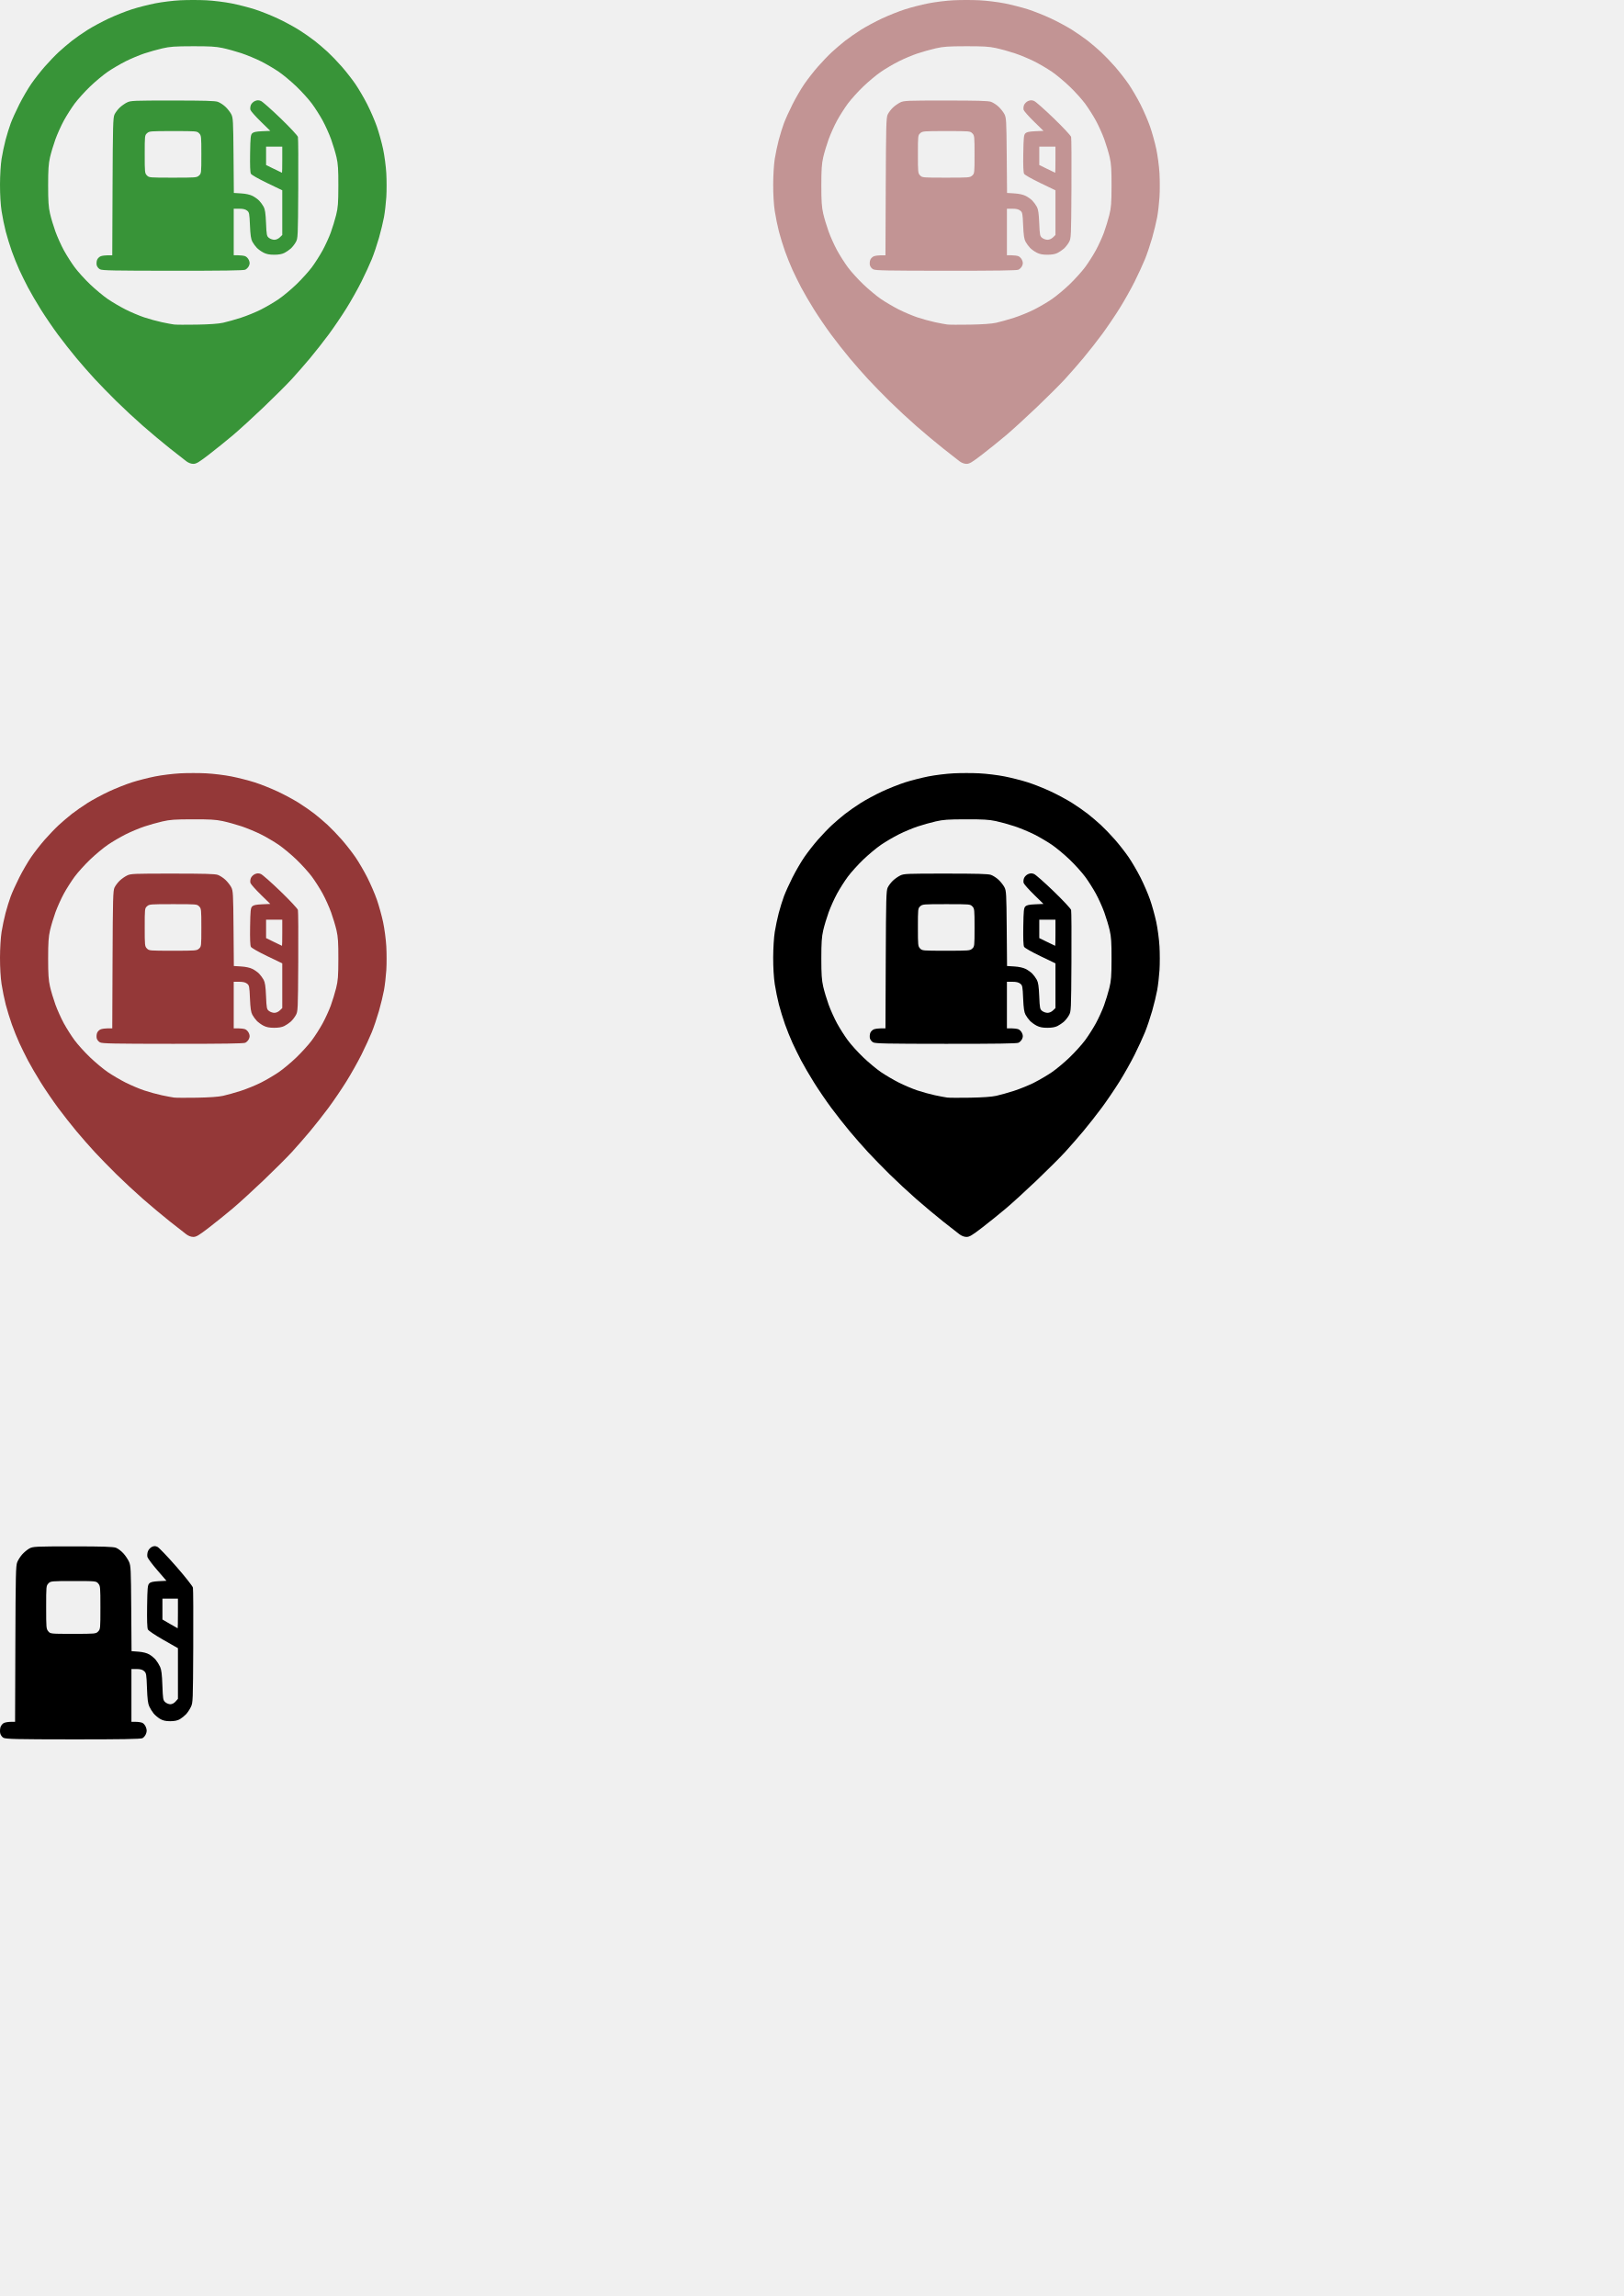
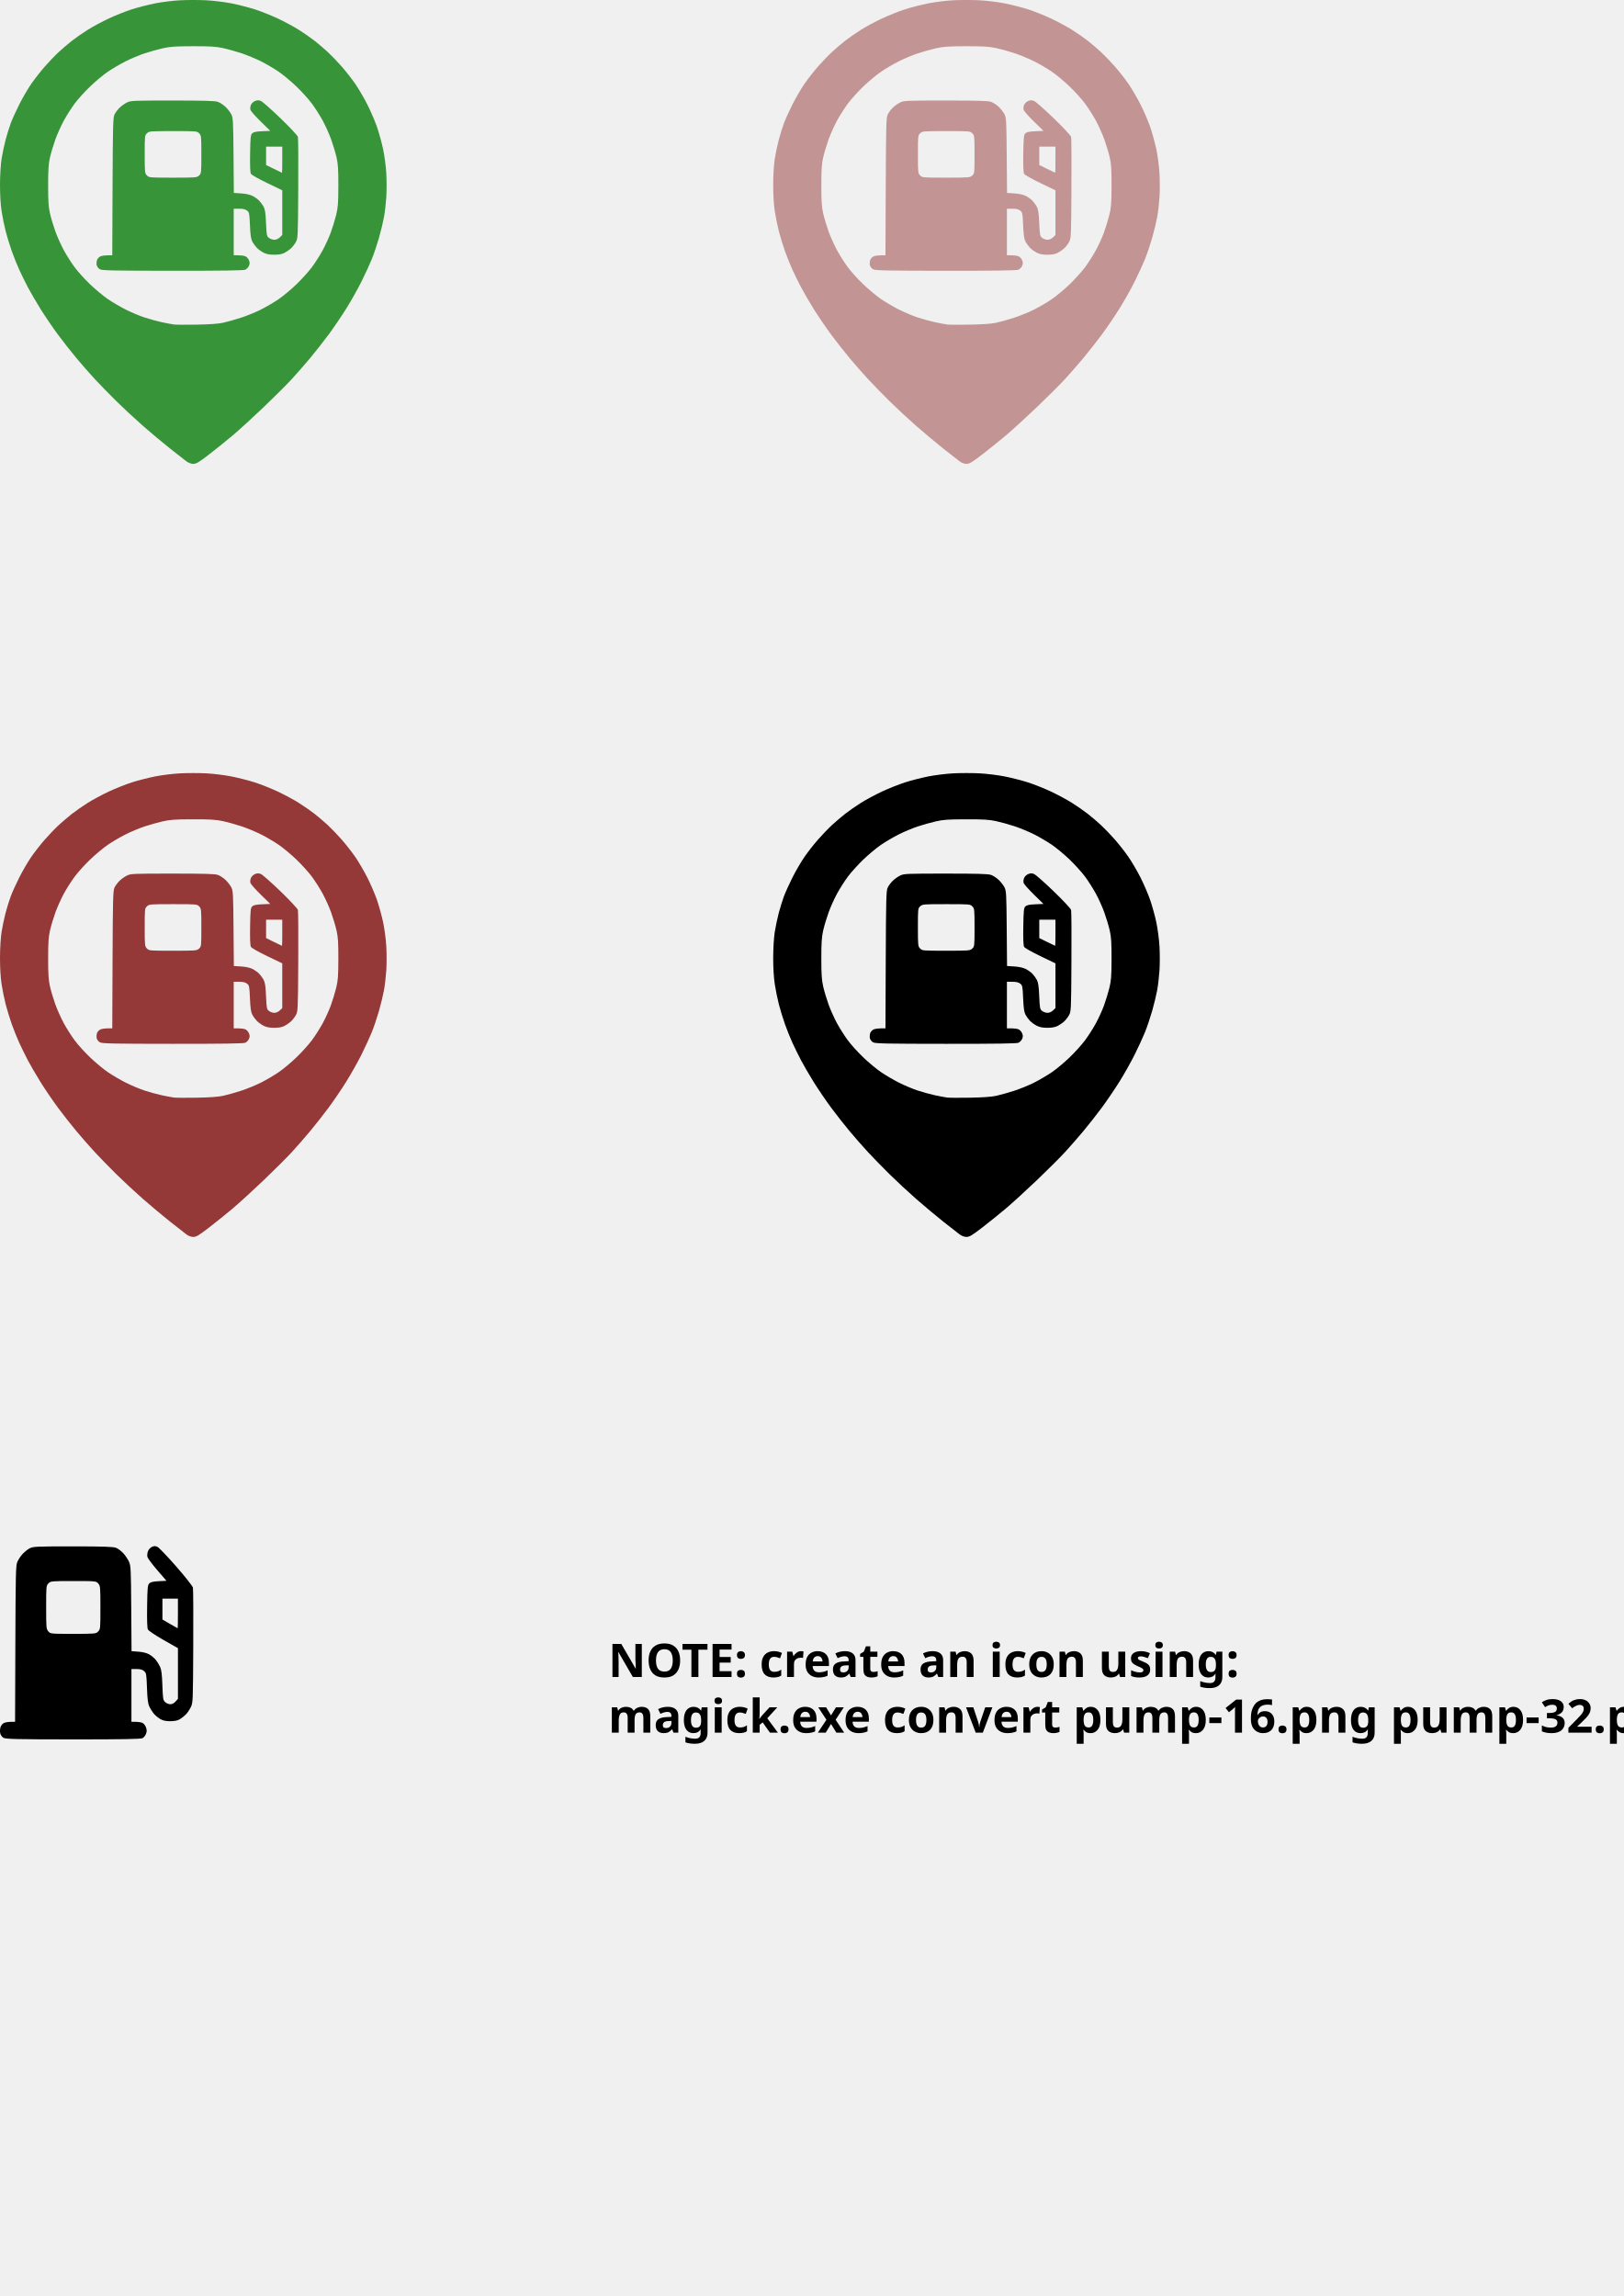
<svg xmlns="http://www.w3.org/2000/svg" xmlns:xlink="http://www.w3.org/1999/xlink" width="210mm" height="297mm" viewBox="0 0 210 297" version="1.1" id="svg1" xml:space="preserve">
  <defs id="defs1">
    <linearGradient id="swatch13">
      <stop style="stop-color:#000000;stop-opacity:1;" offset="0" id="stop13" />
    </linearGradient>
    <linearGradient id="swatch10">
      <stop style="stop-color:#943838;stop-opacity:1;" offset="0" id="stop10" />
    </linearGradient>
    <linearGradient id="swatch9">
      <stop style="stop-color:#943838;stop-opacity:1;" offset="0" id="stop9" />
    </linearGradient>
    <linearGradient id="swatch4">
      <stop style="stop-color:#943838;stop-opacity:0.5;" offset="0" id="stop4" />
    </linearGradient>
    <linearGradient id="swatch2">
      <stop style="stop-color:#389438;stop-opacity:1;" offset="0" id="stop2" />
    </linearGradient>
    <linearGradient xlink:href="#swatch2" id="linearGradient2" x1="26.669" y1="118.98" x2="127.799" y2="118.98" gradientUnits="userSpaceOnUse" gradientTransform="matrix(2.022602,0,0,2.108051,26.66927,55.73876)" />
    <linearGradient xlink:href="#swatch4" id="linearGradient6" gradientUnits="userSpaceOnUse" x1="26.669" y1="118.98" x2="127.799" y2="118.98" gradientTransform="matrix(2.022602,0,0,2.108051,49.17086,55.73876)" />
    <linearGradient xlink:href="#swatch4" id="linearGradient7" gradientUnits="userSpaceOnUse" x1="26.669" y1="118.98" x2="127.799" y2="118.98" gradientTransform="matrix(2.022602,0,0,2.108051,49.17086,55.73876)" />
    <linearGradient xlink:href="#swatch4" id="linearGradient8" gradientUnits="userSpaceOnUse" x1="26.669" y1="118.98" x2="127.799" y2="118.98" gradientTransform="matrix(2.022602,0,0,2.108051,49.17086,55.73876)" />
    <linearGradient xlink:href="#swatch9" id="linearGradient10" x1="26.669" y1="118.98" x2="127.799" y2="118.98" gradientUnits="userSpaceOnUse" gradientTransform="matrix(2.022602,0,0,2.108051,251.4309,-155.0663)" />
    <linearGradient xlink:href="#swatch13" id="linearGradient13" x1="26.669" y1="118.98" x2="127.799" y2="118.98" gradientUnits="userSpaceOnUse" gradientTransform="matrix(2.022602,0,0,2.108051,509.3972,-155.0663)" />
    <linearGradient xlink:href="#swatch9" id="linearGradient14" gradientUnits="userSpaceOnUse" x1="26.669" y1="118.98" x2="127.799" y2="118.98" gradientTransform="matrix(2.022602,0,0,2.108051,251.4309,-155.0663)" />
    <linearGradient xlink:href="#swatch9" id="linearGradient15" gradientUnits="userSpaceOnUse" x1="26.669" y1="118.98" x2="127.799" y2="118.98" gradientTransform="matrix(2.022602,0,0,2.108051,251.4309,-155.0663)" />
    <linearGradient xlink:href="#swatch13" id="linearGradient16" gradientUnits="userSpaceOnUse" x1="26.669" y1="118.98" x2="127.799" y2="118.98" gradientTransform="matrix(2.022602,0,0,2.108051,509.3972,-155.0663)" />
    <linearGradient xlink:href="#swatch13" id="linearGradient17" gradientUnits="userSpaceOnUse" x1="26.669" y1="118.98" x2="127.799" y2="118.98" gradientTransform="matrix(2.022602,0,0,2.108051,509.3972,-155.0663)" />
    <linearGradient xlink:href="#swatch13" id="linearGradient18" gradientUnits="userSpaceOnUse" gradientTransform="translate(338.6668)" x1="26.669" y1="118.98" x2="127.799" y2="118.98" />
  </defs>
  <g id="layer1">
    <g id="g2" transform="matrix(0.4944127,0,0,0.4743718,-13.18563,-26.4409)" style="stroke-width:2.065">
      <path style="display:inline;fill:#389438;fill-opacity:1;stroke-width:2.065" d="m 52.839,129.181 c -0.406,-0.221 -0.776,-0.702 -0.871,-1.134 -0.091,-0.413 -0.043,-1.071 0.106,-1.463 0.149,-0.392 0.578,-0.829 0.954,-0.972 0.376,-0.143 1.207,-0.26 1.847,-0.26 h 1.163 l 0.076,-18.719 c 0.068,-16.673 0.124,-18.824 0.51,-19.673 0.238,-0.525 0.845,-1.366 1.348,-1.869 0.503,-0.503 1.38,-1.146 1.948,-1.427 0.971,-0.482 1.683,-0.512 11.881,-0.512 8.257,0 11.081,0.083 11.824,0.346 0.537,0.19 1.434,0.791 1.994,1.334 0.56,0.544 1.252,1.46 1.538,2.035 0.484,0.976 0.525,1.74 0.602,11.266 l 0.083,10.219 1.902,0.124 c 1.195,0.078 2.295,0.327 2.96,0.671 0.582,0.301 1.372,0.885 1.756,1.299 0.384,0.414 0.913,1.169 1.177,1.678 0.364,0.702 0.515,1.779 0.626,4.456 0.136,3.303 0.186,3.562 0.77,4.035 0.344,0.278 0.974,0.505 1.401,0.505 0.472,0 1.031,-0.255 1.426,-0.649 l 0.649,-0.649 v -6.096 -6.096 l -3.957,-1.982 c -2.283,-1.144 -4.081,-2.213 -4.249,-2.528 -0.192,-0.359 -0.264,-2.254 -0.21,-5.552 0.072,-4.378 0.141,-5.065 0.553,-5.476 0.353,-0.352 1.006,-0.495 2.601,-0.567 l 2.13,-0.097 -2.499,-2.551 c -1.375,-1.403 -2.586,-2.827 -2.691,-3.166 -0.106,-0.339 -0.052,-0.952 0.12,-1.366 0.171,-0.413 0.658,-0.895 1.082,-1.071 0.595,-0.246 0.943,-0.248 1.524,-0.008 0.414,0.172 2.727,2.299 5.139,4.728 2.433,2.449 4.459,4.711 4.55,5.078 0.09,0.364 0.129,6.734 0.086,14.155 -0.075,13.247 -0.087,13.513 -0.648,14.552 -0.314,0.582 -0.909,1.372 -1.323,1.756 -0.414,0.384 -1.169,0.915 -1.678,1.182 -0.622,0.325 -1.491,0.484 -2.646,0.483 -1.242,-6.3e-4 -2.014,-0.157 -2.778,-0.562 -0.582,-0.309 -1.372,-0.9 -1.756,-1.313 -0.384,-0.414 -0.913,-1.169 -1.177,-1.678 -0.364,-0.702 -0.515,-1.779 -0.626,-4.456 -0.136,-3.303 -0.186,-3.562 -0.77,-4.035 -0.442,-0.357 -1.042,-0.505 -2.051,-0.505 h -1.426 v 6.35 6.35 h 1.173 c 0.645,0 1.46,0.109 1.811,0.242 0.351,0.133 0.789,0.61 0.975,1.058 0.265,0.64 0.27,0.98 0.023,1.575 -0.173,0.418 -0.61,0.894 -0.971,1.058 -0.468,0.213 -5.901,0.296 -18.966,0.288 -15.474,-0.009 -18.419,-0.07 -19.016,-0.394 z M 78.729,103.611 c 0.6,-0.563 0.612,-0.684 0.612,-5.738 0,-4.936 -0.025,-5.189 -0.575,-5.775 -0.57,-0.606 -0.636,-0.612 -6.796,-0.612 -6.023,0 -6.24,0.018 -6.833,0.575 -0.6,0.563 -0.612,0.684 -0.612,5.738 0,4.936 0.025,5.189 0.575,5.775 0.57,0.606 0.636,0.612 6.796,0.612 6.023,0 6.24,-0.018 6.833,-0.575 z m 21.779,-4.32 v -3.572 h -2.117 -2.117 v 2.51 2.51 l 2.051,1.048 c 1.128,0.577 2.08,1.054 2.117,1.062 0.036,0.007 0.066,-1.594 0.066,-3.559 z" id="path1" />
      <path style="display:inline;fill:url(#linearGradient2);fill-opacity:1;stroke-width:2.065" d="m 75.384,181.498 c -0.503,-0.393 -2.408,-1.948 -4.233,-3.454 -1.825,-1.506 -4.985,-4.261 -7.022,-6.12 -2.037,-1.86 -5.194,-4.914 -7.014,-6.786 -1.82,-1.873 -4.363,-4.591 -5.65,-6.041 -1.287,-1.45 -3.443,-4.01 -4.79,-5.689 -1.347,-1.679 -3.519,-4.558 -4.826,-6.397 -1.307,-1.839 -3.331,-4.935 -4.499,-6.879 -1.167,-1.944 -2.685,-4.655 -3.372,-6.024 -0.687,-1.369 -1.706,-3.526 -2.264,-4.795 -0.558,-1.268 -1.436,-3.542 -1.95,-5.052 -0.514,-1.51 -1.231,-3.936 -1.594,-5.392 -0.362,-1.455 -0.851,-3.956 -1.086,-5.556 -0.264,-1.802 -0.422,-4.573 -0.415,-7.276 0.007,-2.496 0.183,-5.485 0.412,-6.98 0.22,-1.438 0.689,-3.76 1.043,-5.159 0.354,-1.4 0.961,-3.438 1.349,-4.529 0.388,-1.091 1.395,-3.413 2.239,-5.159 0.844,-1.746 2.24,-4.247 3.103,-5.556 0.863,-1.31 2.469,-3.453 3.57,-4.763 1.101,-1.31 2.759,-3.108 3.686,-3.997 0.926,-0.889 2.458,-2.249 3.404,-3.023 0.946,-0.774 2.791,-2.114 4.101,-2.977 1.31,-0.863 3.81,-2.265 5.556,-3.116 1.746,-0.85 4.462,-1.976 6.036,-2.501 1.574,-0.526 4.311,-1.256 6.083,-1.622 1.777,-0.367 4.736,-0.746 6.598,-0.843 1.857,-0.097 4.895,-0.097 6.752,0 1.862,0.098 4.821,0.476 6.598,0.843 1.772,0.366 4.509,1.094 6.083,1.616 1.574,0.522 4.29,1.649 6.036,2.503 1.746,0.854 4.247,2.259 5.556,3.122 1.31,0.863 3.155,2.202 4.101,2.976 0.946,0.774 2.478,2.134 3.404,3.023 0.926,0.889 2.585,2.687 3.686,3.997 1.101,1.31 2.708,3.453 3.57,4.763 0.863,1.31 2.264,3.81 3.114,5.556 0.85,1.746 1.976,4.462 2.501,6.036 0.526,1.574 1.254,4.301 1.618,6.062 0.364,1.76 0.747,4.759 0.852,6.664 0.104,1.905 0.107,4.832 0.005,6.506 -0.101,1.673 -0.373,4.125 -0.604,5.448 -0.231,1.323 -0.826,3.888 -1.323,5.701 -0.497,1.812 -1.343,4.421 -1.88,5.797 -0.537,1.376 -1.744,4.109 -2.682,6.073 -0.938,1.965 -2.722,5.272 -3.965,7.349 -1.243,2.077 -3.337,5.292 -4.652,7.144 -1.316,1.852 -3.494,4.74 -4.842,6.419 -1.347,1.679 -3.494,4.239 -4.769,5.689 -1.276,1.45 -4.592,4.898 -7.37,7.664 -2.778,2.765 -6.42,6.232 -8.093,7.703 -1.673,1.471 -4.471,3.821 -6.218,5.221 -2.674,2.144 -3.321,2.544 -4.101,2.537 -0.595,-0.006 -1.254,-0.265 -1.841,-0.724 z m 9.635,-37.748 c 1.012,-0.231 3.096,-0.841 4.63,-1.354 1.534,-0.513 3.905,-1.521 5.269,-2.239 1.364,-0.718 3.446,-1.991 4.626,-2.83 1.181,-0.838 3.279,-2.662 4.664,-4.053 1.385,-1.391 3.203,-3.49 4.042,-4.664 0.838,-1.174 2.108,-3.251 2.821,-4.615 0.713,-1.364 1.669,-3.545 2.125,-4.847 0.455,-1.302 1.085,-3.445 1.399,-4.763 0.488,-2.046 0.573,-3.205 0.584,-7.951 0.011,-4.475 -0.083,-5.993 -0.479,-7.798 -0.271,-1.233 -0.905,-3.436 -1.41,-4.895 -0.505,-1.459 -1.502,-3.769 -2.216,-5.133 -0.714,-1.364 -1.985,-3.445 -2.823,-4.624 -0.838,-1.18 -2.658,-3.278 -4.044,-4.664 -1.386,-1.386 -3.485,-3.205 -4.664,-4.044 -1.18,-0.838 -3.261,-2.109 -4.624,-2.823 -1.364,-0.714 -3.673,-1.712 -5.133,-2.216 -1.459,-0.505 -3.662,-1.139 -4.895,-1.41 -1.806,-0.397 -3.323,-0.49 -7.798,-0.479 -4.747,0.011 -5.905,0.096 -7.951,0.584 -1.317,0.314 -3.46,0.944 -4.763,1.399 -1.302,0.455 -3.483,1.411 -4.847,2.125 -1.364,0.713 -3.445,1.983 -4.624,2.821 -1.18,0.838 -3.278,2.658 -4.664,4.044 -1.386,1.386 -3.205,3.485 -4.044,4.664 -0.838,1.18 -2.109,3.261 -2.823,4.624 -0.714,1.364 -1.712,3.674 -2.216,5.133 -0.505,1.459 -1.139,3.662 -1.409,4.895 -0.389,1.778 -0.491,3.364 -0.491,7.666 0,4.302 0.102,5.888 0.491,7.666 0.27,1.233 0.904,3.436 1.409,4.895 0.505,1.459 1.502,3.769 2.216,5.133 0.714,1.364 1.985,3.446 2.823,4.626 0.838,1.181 2.662,3.279 4.053,4.664 1.391,1.385 3.475,3.19 4.63,4.012 1.156,0.822 3.232,2.092 4.615,2.822 1.382,0.73 3.579,1.7 4.881,2.155 1.302,0.455 3.386,1.052 4.63,1.327 1.245,0.275 2.679,0.556 3.189,0.624 0.509,0.068 3.188,0.084 5.953,0.034 3.346,-0.06 5.642,-0.231 6.868,-0.511 z" id="path2" />
    </g>
    <g id="g4" transform="matrix(0.4944127,0,0,0.4743718,-13.18563,73.55911)" style="fill:url(#linearGradient10);stroke-width:2.065">
      <path style="display:inline;fill:url(#linearGradient14);fill-opacity:1;stroke-width:2.065" d="m 52.839,129.181 c -0.406,-0.221 -0.776,-0.702 -0.871,-1.134 -0.091,-0.413 -0.043,-1.071 0.106,-1.463 0.149,-0.392 0.578,-0.829 0.954,-0.972 0.376,-0.143 1.207,-0.26 1.847,-0.26 h 1.163 l 0.076,-18.719 c 0.068,-16.673 0.124,-18.824 0.51,-19.673 0.238,-0.525 0.845,-1.366 1.348,-1.869 0.503,-0.503 1.38,-1.146 1.948,-1.427 0.971,-0.482 1.683,-0.512 11.881,-0.512 8.257,0 11.081,0.083 11.824,0.346 0.537,0.19 1.434,0.791 1.994,1.334 0.56,0.544 1.252,1.46 1.538,2.035 0.484,0.976 0.525,1.74 0.602,11.266 l 0.083,10.219 1.902,0.124 c 1.195,0.078 2.295,0.327 2.96,0.671 0.582,0.301 1.372,0.885 1.756,1.299 0.384,0.414 0.913,1.169 1.177,1.678 0.364,0.702 0.515,1.779 0.626,4.456 0.136,3.303 0.186,3.562 0.77,4.035 0.344,0.278 0.974,0.505 1.401,0.505 0.472,0 1.031,-0.255 1.426,-0.649 l 0.649,-0.649 v -6.096 -6.096 l -3.957,-1.982 c -2.283,-1.144 -4.081,-2.213 -4.249,-2.528 -0.192,-0.359 -0.264,-2.254 -0.21,-5.552 0.072,-4.378 0.141,-5.065 0.553,-5.476 0.353,-0.352 1.006,-0.495 2.601,-0.567 l 2.13,-0.097 -2.499,-2.551 c -1.375,-1.403 -2.586,-2.827 -2.691,-3.166 -0.106,-0.339 -0.052,-0.952 0.12,-1.366 0.171,-0.413 0.658,-0.895 1.082,-1.071 0.595,-0.246 0.943,-0.248 1.524,-0.008 0.414,0.172 2.727,2.299 5.139,4.728 2.433,2.449 4.459,4.711 4.55,5.078 0.09,0.364 0.129,6.734 0.086,14.155 -0.075,13.247 -0.087,13.513 -0.648,14.552 -0.314,0.582 -0.909,1.372 -1.323,1.756 -0.414,0.384 -1.169,0.915 -1.678,1.182 -0.622,0.325 -1.491,0.484 -2.646,0.483 -1.242,-6.3e-4 -2.014,-0.157 -2.778,-0.562 -0.582,-0.309 -1.372,-0.9 -1.756,-1.313 -0.384,-0.414 -0.913,-1.169 -1.177,-1.678 -0.364,-0.702 -0.515,-1.779 -0.626,-4.456 -0.136,-3.303 -0.186,-3.562 -0.77,-4.035 -0.442,-0.357 -1.042,-0.505 -2.051,-0.505 h -1.426 v 6.35 6.35 h 1.173 c 0.645,0 1.46,0.109 1.811,0.242 0.351,0.133 0.789,0.61 0.975,1.058 0.265,0.64 0.27,0.98 0.023,1.575 -0.173,0.418 -0.61,0.894 -0.971,1.058 -0.468,0.213 -5.901,0.296 -18.966,0.288 -15.474,-0.009 -18.419,-0.07 -19.016,-0.394 z M 78.729,103.611 c 0.6,-0.563 0.612,-0.684 0.612,-5.738 0,-4.936 -0.025,-5.189 -0.575,-5.775 -0.57,-0.606 -0.636,-0.612 -6.796,-0.612 -6.023,0 -6.24,0.018 -6.833,0.575 -0.6,0.563 -0.612,0.684 -0.612,5.738 0,4.936 0.025,5.189 0.575,5.775 0.57,0.606 0.636,0.612 6.796,0.612 6.023,0 6.24,-0.018 6.833,-0.575 z m 21.779,-4.32 v -3.572 h -2.117 -2.117 v 2.51 2.51 l 2.051,1.048 c 1.128,0.577 2.08,1.054 2.117,1.062 0.036,0.007 0.066,-1.594 0.066,-3.559 z" id="path3" />
      <path style="display:inline;fill:url(#linearGradient15);fill-opacity:1;stroke-width:2.065" d="m 75.384,181.498 c -0.503,-0.393 -2.408,-1.948 -4.233,-3.454 -1.825,-1.506 -4.985,-4.261 -7.022,-6.12 -2.037,-1.86 -5.194,-4.914 -7.014,-6.786 -1.82,-1.873 -4.363,-4.591 -5.65,-6.041 -1.287,-1.45 -3.443,-4.01 -4.79,-5.689 -1.347,-1.679 -3.519,-4.558 -4.826,-6.397 -1.307,-1.839 -3.331,-4.935 -4.499,-6.879 -1.167,-1.944 -2.685,-4.655 -3.372,-6.024 -0.687,-1.369 -1.706,-3.526 -2.264,-4.795 -0.558,-1.268 -1.436,-3.542 -1.95,-5.052 -0.514,-1.51 -1.231,-3.936 -1.594,-5.392 -0.362,-1.455 -0.851,-3.956 -1.086,-5.556 -0.264,-1.802 -0.422,-4.573 -0.415,-7.276 0.007,-2.496 0.183,-5.485 0.412,-6.98 0.22,-1.438 0.689,-3.76 1.043,-5.159 0.354,-1.4 0.961,-3.438 1.349,-4.529 0.388,-1.091 1.395,-3.413 2.239,-5.159 0.844,-1.746 2.24,-4.247 3.103,-5.556 0.863,-1.31 2.469,-3.453 3.57,-4.763 1.101,-1.31 2.759,-3.108 3.686,-3.997 0.926,-0.889 2.458,-2.249 3.404,-3.023 0.946,-0.774 2.791,-2.114 4.101,-2.977 1.31,-0.863 3.81,-2.265 5.556,-3.116 1.746,-0.85 4.462,-1.976 6.036,-2.501 1.574,-0.526 4.311,-1.256 6.083,-1.622 1.777,-0.367 4.736,-0.746 6.598,-0.843 1.857,-0.097 4.895,-0.097 6.752,0 1.862,0.098 4.821,0.476 6.598,0.843 1.772,0.366 4.509,1.094 6.083,1.616 1.574,0.522 4.29,1.649 6.036,2.503 1.746,0.854 4.247,2.259 5.556,3.122 1.31,0.863 3.155,2.202 4.101,2.976 0.946,0.774 2.478,2.134 3.404,3.023 0.926,0.889 2.585,2.687 3.686,3.997 1.101,1.31 2.708,3.453 3.57,4.763 0.863,1.31 2.264,3.81 3.114,5.556 0.85,1.746 1.976,4.462 2.501,6.036 0.526,1.574 1.254,4.301 1.618,6.062 0.364,1.76 0.747,4.759 0.852,6.664 0.104,1.905 0.107,4.832 0.005,6.506 -0.101,1.673 -0.373,4.125 -0.604,5.448 -0.231,1.323 -0.826,3.888 -1.323,5.701 -0.497,1.812 -1.343,4.421 -1.88,5.797 -0.537,1.376 -1.744,4.109 -2.682,6.073 -0.938,1.965 -2.722,5.272 -3.965,7.349 -1.243,2.077 -3.337,5.292 -4.652,7.144 -1.316,1.852 -3.494,4.74 -4.842,6.419 -1.347,1.679 -3.494,4.239 -4.769,5.689 -1.276,1.45 -4.592,4.898 -7.37,7.664 -2.778,2.765 -6.42,6.232 -8.093,7.703 -1.673,1.471 -4.471,3.821 -6.218,5.221 -2.674,2.144 -3.321,2.544 -4.101,2.537 -0.595,-0.006 -1.254,-0.265 -1.841,-0.724 z m 9.635,-37.748 c 1.012,-0.231 3.096,-0.841 4.63,-1.354 1.534,-0.513 3.905,-1.521 5.269,-2.239 1.364,-0.718 3.446,-1.991 4.626,-2.83 1.181,-0.838 3.279,-2.662 4.664,-4.053 1.385,-1.391 3.203,-3.49 4.042,-4.664 0.838,-1.174 2.108,-3.251 2.821,-4.615 0.713,-1.364 1.669,-3.545 2.125,-4.847 0.455,-1.302 1.085,-3.445 1.399,-4.763 0.488,-2.046 0.573,-3.205 0.584,-7.951 0.011,-4.475 -0.083,-5.993 -0.479,-7.798 -0.271,-1.233 -0.905,-3.436 -1.41,-4.895 -0.505,-1.459 -1.502,-3.769 -2.216,-5.133 -0.714,-1.364 -1.985,-3.445 -2.823,-4.624 -0.838,-1.18 -2.658,-3.278 -4.044,-4.664 -1.386,-1.386 -3.485,-3.205 -4.664,-4.044 -1.18,-0.838 -3.261,-2.109 -4.624,-2.823 -1.364,-0.714 -3.673,-1.712 -5.133,-2.216 -1.459,-0.505 -3.662,-1.139 -4.895,-1.41 -1.806,-0.397 -3.323,-0.49 -7.798,-0.479 -4.747,0.011 -5.905,0.096 -7.951,0.584 -1.317,0.314 -3.46,0.944 -4.763,1.399 -1.302,0.455 -3.483,1.411 -4.847,2.125 -1.364,0.713 -3.445,1.983 -4.624,2.821 -1.18,0.838 -3.278,2.658 -4.664,4.044 -1.386,1.386 -3.205,3.485 -4.044,4.664 -0.838,1.18 -2.109,3.261 -2.823,4.624 -0.714,1.364 -1.712,3.674 -2.216,5.133 -0.505,1.459 -1.139,3.662 -1.409,4.895 -0.389,1.778 -0.491,3.364 -0.491,7.666 0,4.302 0.102,5.888 0.491,7.666 0.27,1.233 0.904,3.436 1.409,4.895 0.505,1.459 1.502,3.769 2.216,5.133 0.714,1.364 1.985,3.446 2.823,4.626 0.838,1.181 2.662,3.279 4.053,4.664 1.391,1.385 3.475,3.19 4.63,4.012 1.156,0.822 3.232,2.092 4.615,2.822 1.382,0.73 3.579,1.7 4.881,2.155 1.302,0.455 3.386,1.052 4.63,1.327 1.245,0.275 2.679,0.556 3.189,0.624 0.509,0.068 3.188,0.084 5.953,0.034 3.346,-0.06 5.642,-0.231 6.868,-0.511 z" id="path4" />
    </g>
    <g id="g6" transform="matrix(0.4944127,0,0,0.4743718,86.81437,-26.4409)" style="fill:url(#linearGradient8);stroke-width:2.065">
      <path style="display:inline;fill:url(#linearGradient6);fill-opacity:1;stroke-width:2.065" d="m 52.839,129.181 c -0.406,-0.221 -0.776,-0.702 -0.871,-1.134 -0.091,-0.413 -0.043,-1.071 0.106,-1.463 0.149,-0.392 0.578,-0.829 0.954,-0.972 0.376,-0.143 1.207,-0.26 1.847,-0.26 h 1.163 l 0.076,-18.719 c 0.068,-16.673 0.124,-18.824 0.51,-19.673 0.238,-0.525 0.845,-1.366 1.348,-1.869 0.503,-0.503 1.38,-1.146 1.948,-1.427 0.971,-0.482 1.683,-0.512 11.881,-0.512 8.257,0 11.081,0.083 11.824,0.346 0.537,0.19 1.434,0.791 1.994,1.334 0.56,0.544 1.252,1.46 1.538,2.035 0.484,0.976 0.525,1.74 0.602,11.266 l 0.083,10.219 1.902,0.124 c 1.195,0.078 2.295,0.327 2.96,0.671 0.582,0.301 1.372,0.885 1.756,1.299 0.384,0.414 0.913,1.169 1.177,1.678 0.364,0.702 0.515,1.779 0.626,4.456 0.136,3.303 0.186,3.562 0.77,4.035 0.344,0.278 0.974,0.505 1.401,0.505 0.472,0 1.031,-0.255 1.426,-0.649 l 0.649,-0.649 v -6.096 -6.096 l -3.957,-1.982 c -2.283,-1.144 -4.081,-2.213 -4.249,-2.528 -0.192,-0.359 -0.264,-2.254 -0.21,-5.552 0.072,-4.378 0.141,-5.065 0.553,-5.476 0.353,-0.352 1.006,-0.495 2.601,-0.567 l 2.13,-0.097 -2.499,-2.551 c -1.375,-1.403 -2.586,-2.827 -2.691,-3.166 -0.106,-0.339 -0.052,-0.952 0.12,-1.366 0.171,-0.413 0.658,-0.895 1.082,-1.071 0.595,-0.246 0.943,-0.248 1.524,-0.008 0.414,0.172 2.727,2.299 5.139,4.728 2.433,2.449 4.459,4.711 4.55,5.078 0.09,0.364 0.129,6.734 0.086,14.155 -0.075,13.247 -0.087,13.513 -0.648,14.552 -0.314,0.582 -0.909,1.372 -1.323,1.756 -0.414,0.384 -1.169,0.915 -1.678,1.182 -0.622,0.325 -1.491,0.484 -2.646,0.483 -1.242,-6.3e-4 -2.014,-0.157 -2.778,-0.562 -0.582,-0.309 -1.372,-0.9 -1.756,-1.313 -0.384,-0.414 -0.913,-1.169 -1.177,-1.678 -0.364,-0.702 -0.515,-1.779 -0.626,-4.456 -0.136,-3.303 -0.186,-3.562 -0.77,-4.035 -0.442,-0.357 -1.042,-0.505 -2.051,-0.505 h -1.426 v 6.35 6.35 h 1.173 c 0.645,0 1.46,0.109 1.811,0.242 0.351,0.133 0.789,0.61 0.975,1.058 0.265,0.64 0.27,0.98 0.023,1.575 -0.173,0.418 -0.61,0.894 -0.971,1.058 -0.468,0.213 -5.901,0.296 -18.966,0.288 -15.474,-0.009 -18.419,-0.07 -19.016,-0.394 z M 78.729,103.611 c 0.6,-0.563 0.612,-0.684 0.612,-5.738 0,-4.936 -0.025,-5.189 -0.575,-5.775 -0.57,-0.606 -0.636,-0.612 -6.796,-0.612 -6.023,0 -6.24,0.018 -6.833,0.575 -0.6,0.563 -0.612,0.684 -0.612,5.738 0,4.936 0.025,5.189 0.575,5.775 0.57,0.606 0.636,0.612 6.796,0.612 6.023,0 6.24,-0.018 6.833,-0.575 z m 21.779,-4.32 v -3.572 h -2.117 -2.117 v 2.51 2.51 l 2.051,1.048 c 1.128,0.577 2.08,1.054 2.117,1.062 0.036,0.007 0.066,-1.594 0.066,-3.559 z" id="path5" />
      <path style="display:inline;fill:url(#linearGradient7);fill-opacity:1;stroke-width:2.065" d="m 75.384,181.498 c -0.503,-0.393 -2.408,-1.948 -4.233,-3.454 -1.825,-1.506 -4.985,-4.261 -7.022,-6.12 -2.037,-1.86 -5.194,-4.914 -7.014,-6.786 -1.82,-1.873 -4.363,-4.591 -5.65,-6.041 -1.287,-1.45 -3.443,-4.01 -4.79,-5.689 -1.347,-1.679 -3.519,-4.558 -4.826,-6.397 -1.307,-1.839 -3.331,-4.935 -4.499,-6.879 -1.167,-1.944 -2.685,-4.655 -3.372,-6.024 -0.687,-1.369 -1.706,-3.526 -2.264,-4.795 -0.558,-1.268 -1.436,-3.542 -1.95,-5.052 -0.514,-1.51 -1.231,-3.936 -1.594,-5.392 -0.362,-1.455 -0.851,-3.956 -1.086,-5.556 -0.264,-1.802 -0.422,-4.573 -0.415,-7.276 0.007,-2.496 0.183,-5.485 0.412,-6.98 0.22,-1.438 0.689,-3.76 1.043,-5.159 0.354,-1.4 0.961,-3.438 1.349,-4.529 0.388,-1.091 1.395,-3.413 2.239,-5.159 0.844,-1.746 2.24,-4.247 3.103,-5.556 0.863,-1.31 2.469,-3.453 3.57,-4.763 1.101,-1.31 2.759,-3.108 3.686,-3.997 0.926,-0.889 2.458,-2.249 3.404,-3.023 0.946,-0.774 2.791,-2.114 4.101,-2.977 1.31,-0.863 3.81,-2.265 5.556,-3.116 1.746,-0.85 4.462,-1.976 6.036,-2.501 1.574,-0.526 4.311,-1.256 6.083,-1.622 1.777,-0.367 4.736,-0.746 6.598,-0.843 1.857,-0.097 4.895,-0.097 6.752,0 1.862,0.098 4.821,0.476 6.598,0.843 1.772,0.366 4.509,1.094 6.083,1.616 1.574,0.522 4.29,1.649 6.036,2.503 1.746,0.854 4.247,2.259 5.556,3.122 1.31,0.863 3.155,2.202 4.101,2.976 0.946,0.774 2.478,2.134 3.404,3.023 0.926,0.889 2.585,2.687 3.686,3.997 1.101,1.31 2.708,3.453 3.57,4.763 0.863,1.31 2.264,3.81 3.114,5.556 0.85,1.746 1.976,4.462 2.501,6.036 0.526,1.574 1.254,4.301 1.618,6.062 0.364,1.76 0.747,4.759 0.852,6.664 0.104,1.905 0.107,4.832 0.005,6.506 -0.101,1.673 -0.373,4.125 -0.604,5.448 -0.231,1.323 -0.826,3.888 -1.323,5.701 -0.497,1.812 -1.343,4.421 -1.88,5.797 -0.537,1.376 -1.744,4.109 -2.682,6.073 -0.938,1.965 -2.722,5.272 -3.965,7.349 -1.243,2.077 -3.337,5.292 -4.652,7.144 -1.316,1.852 -3.494,4.74 -4.842,6.419 -1.347,1.679 -3.494,4.239 -4.769,5.689 -1.276,1.45 -4.592,4.898 -7.37,7.664 -2.778,2.765 -6.42,6.232 -8.093,7.703 -1.673,1.471 -4.471,3.821 -6.218,5.221 -2.674,2.144 -3.321,2.544 -4.101,2.537 -0.595,-0.006 -1.254,-0.265 -1.841,-0.724 z m 9.635,-37.748 c 1.012,-0.231 3.096,-0.841 4.63,-1.354 1.534,-0.513 3.905,-1.521 5.269,-2.239 1.364,-0.718 3.446,-1.991 4.626,-2.83 1.181,-0.838 3.279,-2.662 4.664,-4.053 1.385,-1.391 3.203,-3.49 4.042,-4.664 0.838,-1.174 2.108,-3.251 2.821,-4.615 0.713,-1.364 1.669,-3.545 2.125,-4.847 0.455,-1.302 1.085,-3.445 1.399,-4.763 0.488,-2.046 0.573,-3.205 0.584,-7.951 0.011,-4.475 -0.083,-5.993 -0.479,-7.798 -0.271,-1.233 -0.905,-3.436 -1.41,-4.895 -0.505,-1.459 -1.502,-3.769 -2.216,-5.133 -0.714,-1.364 -1.985,-3.445 -2.823,-4.624 -0.838,-1.18 -2.658,-3.278 -4.044,-4.664 -1.386,-1.386 -3.485,-3.205 -4.664,-4.044 -1.18,-0.838 -3.261,-2.109 -4.624,-2.823 -1.364,-0.714 -3.673,-1.712 -5.133,-2.216 -1.459,-0.505 -3.662,-1.139 -4.895,-1.41 -1.806,-0.397 -3.323,-0.49 -7.798,-0.479 -4.747,0.011 -5.905,0.096 -7.951,0.584 -1.317,0.314 -3.46,0.944 -4.763,1.399 -1.302,0.455 -3.483,1.411 -4.847,2.125 -1.364,0.713 -3.445,1.983 -4.624,2.821 -1.18,0.838 -3.278,2.658 -4.664,4.044 -1.386,1.386 -3.205,3.485 -4.044,4.664 -0.838,1.18 -2.109,3.261 -2.823,4.624 -0.714,1.364 -1.712,3.674 -2.216,5.133 -0.505,1.459 -1.139,3.662 -1.409,4.895 -0.389,1.778 -0.491,3.364 -0.491,7.666 0,4.302 0.102,5.888 0.491,7.666 0.27,1.233 0.904,3.436 1.409,4.895 0.505,1.459 1.502,3.769 2.216,5.133 0.714,1.364 1.985,3.446 2.823,4.626 0.838,1.181 2.662,3.279 4.053,4.664 1.391,1.385 3.475,3.19 4.63,4.012 1.156,0.822 3.232,2.092 4.615,2.822 1.382,0.73 3.579,1.7 4.881,2.155 1.302,0.455 3.386,1.052 4.63,1.327 1.245,0.275 2.679,0.556 3.189,0.624 0.509,0.068 3.188,0.084 5.953,0.034 3.346,-0.06 5.642,-0.231 6.868,-0.511 z" id="path6" />
    </g>
    <g id="g11" transform="matrix(0.4944127,0,0,0.4743718,86.81437,73.55911)" style="fill:url(#linearGradient13);stroke-width:2.065">
      <path style="display:inline;fill:url(#linearGradient16);fill-opacity:1;stroke-width:2.065" d="m 52.839,129.181 c -0.406,-0.221 -0.776,-0.702 -0.871,-1.134 -0.091,-0.413 -0.043,-1.071 0.106,-1.463 0.149,-0.392 0.578,-0.829 0.954,-0.972 0.376,-0.143 1.207,-0.26 1.847,-0.26 h 1.163 l 0.076,-18.719 c 0.068,-16.673 0.124,-18.824 0.51,-19.673 0.238,-0.525 0.845,-1.366 1.348,-1.869 0.503,-0.503 1.38,-1.146 1.948,-1.427 0.971,-0.482 1.683,-0.512 11.881,-0.512 8.257,0 11.081,0.083 11.824,0.346 0.537,0.19 1.434,0.791 1.994,1.334 0.56,0.544 1.252,1.46 1.538,2.035 0.484,0.976 0.525,1.74 0.602,11.266 l 0.083,10.219 1.902,0.124 c 1.195,0.078 2.295,0.327 2.96,0.671 0.582,0.301 1.372,0.885 1.756,1.299 0.384,0.414 0.913,1.169 1.177,1.678 0.364,0.702 0.515,1.779 0.626,4.456 0.136,3.303 0.186,3.562 0.77,4.035 0.344,0.278 0.974,0.505 1.401,0.505 0.472,0 1.031,-0.255 1.426,-0.649 l 0.649,-0.649 v -6.096 -6.096 l -3.957,-1.982 c -2.283,-1.144 -4.081,-2.213 -4.249,-2.528 -0.192,-0.359 -0.264,-2.254 -0.21,-5.552 0.072,-4.378 0.141,-5.065 0.553,-5.476 0.353,-0.352 1.006,-0.495 2.601,-0.567 l 2.13,-0.097 -2.499,-2.551 c -1.375,-1.403 -2.586,-2.827 -2.691,-3.166 -0.106,-0.339 -0.052,-0.952 0.12,-1.366 0.171,-0.413 0.658,-0.895 1.082,-1.071 0.595,-0.246 0.943,-0.248 1.524,-0.008 0.414,0.172 2.727,2.299 5.139,4.728 2.433,2.449 4.459,4.711 4.55,5.078 0.09,0.364 0.129,6.734 0.086,14.155 -0.075,13.247 -0.087,13.513 -0.648,14.552 -0.314,0.582 -0.909,1.372 -1.323,1.756 -0.414,0.384 -1.169,0.915 -1.678,1.182 -0.622,0.325 -1.491,0.484 -2.646,0.483 -1.242,-6.3e-4 -2.014,-0.157 -2.778,-0.562 -0.582,-0.309 -1.372,-0.9 -1.756,-1.313 -0.384,-0.414 -0.913,-1.169 -1.177,-1.678 -0.364,-0.702 -0.515,-1.779 -0.626,-4.456 -0.136,-3.303 -0.186,-3.562 -0.77,-4.035 -0.442,-0.357 -1.042,-0.505 -2.051,-0.505 h -1.426 v 6.35 6.35 h 1.173 c 0.645,0 1.46,0.109 1.811,0.242 0.351,0.133 0.789,0.61 0.975,1.058 0.265,0.64 0.27,0.98 0.023,1.575 -0.173,0.418 -0.61,0.894 -0.971,1.058 -0.468,0.213 -5.901,0.296 -18.966,0.288 -15.474,-0.009 -18.419,-0.07 -19.016,-0.394 z M 78.729,103.611 c 0.6,-0.563 0.612,-0.684 0.612,-5.738 0,-4.936 -0.025,-5.189 -0.575,-5.775 -0.57,-0.606 -0.636,-0.612 -6.796,-0.612 -6.023,0 -6.24,0.018 -6.833,0.575 -0.6,0.563 -0.612,0.684 -0.612,5.738 0,4.936 0.025,5.189 0.575,5.775 0.57,0.606 0.636,0.612 6.796,0.612 6.023,0 6.24,-0.018 6.833,-0.575 z m 21.779,-4.32 v -3.572 h -2.117 -2.117 v 2.51 2.51 l 2.051,1.048 c 1.128,0.577 2.08,1.054 2.117,1.062 0.036,0.007 0.066,-1.594 0.066,-3.559 z" id="path10" />
      <path style="display:inline;fill:url(#linearGradient17);fill-opacity:1;stroke-width:2.065" d="m 75.384,181.498 c -0.503,-0.393 -2.408,-1.948 -4.233,-3.454 -1.825,-1.506 -4.985,-4.261 -7.022,-6.12 -2.037,-1.86 -5.194,-4.914 -7.014,-6.786 -1.82,-1.873 -4.363,-4.591 -5.65,-6.041 -1.287,-1.45 -3.443,-4.01 -4.79,-5.689 -1.347,-1.679 -3.519,-4.558 -4.826,-6.397 -1.307,-1.839 -3.331,-4.935 -4.499,-6.879 -1.167,-1.944 -2.685,-4.655 -3.372,-6.024 -0.687,-1.369 -1.706,-3.526 -2.264,-4.795 -0.558,-1.268 -1.436,-3.542 -1.95,-5.052 -0.514,-1.51 -1.231,-3.936 -1.594,-5.392 -0.362,-1.455 -0.851,-3.956 -1.086,-5.556 -0.264,-1.802 -0.422,-4.573 -0.415,-7.276 0.007,-2.496 0.183,-5.485 0.412,-6.98 0.22,-1.438 0.689,-3.76 1.043,-5.159 0.354,-1.4 0.961,-3.438 1.349,-4.529 0.388,-1.091 1.395,-3.413 2.239,-5.159 0.844,-1.746 2.24,-4.247 3.103,-5.556 0.863,-1.31 2.469,-3.453 3.57,-4.763 1.101,-1.31 2.759,-3.108 3.686,-3.997 0.926,-0.889 2.458,-2.249 3.404,-3.023 0.946,-0.774 2.791,-2.114 4.101,-2.977 1.31,-0.863 3.81,-2.265 5.556,-3.116 1.746,-0.85 4.462,-1.976 6.036,-2.501 1.574,-0.526 4.311,-1.256 6.083,-1.622 1.777,-0.367 4.736,-0.746 6.598,-0.843 1.857,-0.097 4.895,-0.097 6.752,0 1.862,0.098 4.821,0.476 6.598,0.843 1.772,0.366 4.509,1.094 6.083,1.616 1.574,0.522 4.29,1.649 6.036,2.503 1.746,0.854 4.247,2.259 5.556,3.122 1.31,0.863 3.155,2.202 4.101,2.976 0.946,0.774 2.478,2.134 3.404,3.023 0.926,0.889 2.585,2.687 3.686,3.997 1.101,1.31 2.708,3.453 3.57,4.763 0.863,1.31 2.264,3.81 3.114,5.556 0.85,1.746 1.976,4.462 2.501,6.036 0.526,1.574 1.254,4.301 1.618,6.062 0.364,1.76 0.747,4.759 0.852,6.664 0.104,1.905 0.107,4.832 0.005,6.506 -0.101,1.673 -0.373,4.125 -0.604,5.448 -0.231,1.323 -0.826,3.888 -1.323,5.701 -0.497,1.812 -1.343,4.421 -1.88,5.797 -0.537,1.376 -1.744,4.109 -2.682,6.073 -0.938,1.965 -2.722,5.272 -3.965,7.349 -1.243,2.077 -3.337,5.292 -4.652,7.144 -1.316,1.852 -3.494,4.74 -4.842,6.419 -1.347,1.679 -3.494,4.239 -4.769,5.689 -1.276,1.45 -4.592,4.898 -7.37,7.664 -2.778,2.765 -6.42,6.232 -8.093,7.703 -1.673,1.471 -4.471,3.821 -6.218,5.221 -2.674,2.144 -3.321,2.544 -4.101,2.537 -0.595,-0.006 -1.254,-0.265 -1.841,-0.724 z m 9.635,-37.748 c 1.012,-0.231 3.096,-0.841 4.63,-1.354 1.534,-0.513 3.905,-1.521 5.269,-2.239 1.364,-0.718 3.446,-1.991 4.626,-2.83 1.181,-0.838 3.279,-2.662 4.664,-4.053 1.385,-1.391 3.203,-3.49 4.042,-4.664 0.838,-1.174 2.108,-3.251 2.821,-4.615 0.713,-1.364 1.669,-3.545 2.125,-4.847 0.455,-1.302 1.085,-3.445 1.399,-4.763 0.488,-2.046 0.573,-3.205 0.584,-7.951 0.011,-4.475 -0.083,-5.993 -0.479,-7.798 -0.271,-1.233 -0.905,-3.436 -1.41,-4.895 -0.505,-1.459 -1.502,-3.769 -2.216,-5.133 -0.714,-1.364 -1.985,-3.445 -2.823,-4.624 -0.838,-1.18 -2.658,-3.278 -4.044,-4.664 -1.386,-1.386 -3.485,-3.205 -4.664,-4.044 -1.18,-0.838 -3.261,-2.109 -4.624,-2.823 -1.364,-0.714 -3.673,-1.712 -5.133,-2.216 -1.459,-0.505 -3.662,-1.139 -4.895,-1.41 -1.806,-0.397 -3.323,-0.49 -7.798,-0.479 -4.747,0.011 -5.905,0.096 -7.951,0.584 -1.317,0.314 -3.46,0.944 -4.763,1.399 -1.302,0.455 -3.483,1.411 -4.847,2.125 -1.364,0.713 -3.445,1.983 -4.624,2.821 -1.18,0.838 -3.278,2.658 -4.664,4.044 -1.386,1.386 -3.205,3.485 -4.044,4.664 -0.838,1.18 -2.109,3.261 -2.823,4.624 -0.714,1.364 -1.712,3.674 -2.216,5.133 -0.505,1.459 -1.139,3.662 -1.409,4.895 -0.389,1.778 -0.491,3.364 -0.491,7.666 0,4.302 0.102,5.888 0.491,7.666 0.27,1.233 0.904,3.436 1.409,4.895 0.505,1.459 1.502,3.769 2.216,5.133 0.714,1.364 1.985,3.446 2.823,4.626 0.838,1.181 2.662,3.279 4.053,4.664 1.391,1.385 3.475,3.19 4.63,4.012 1.156,0.822 3.232,2.092 4.615,2.822 1.382,0.73 3.579,1.7 4.881,2.155 1.302,0.455 3.386,1.052 4.63,1.327 1.245,0.275 2.679,0.556 3.189,0.624 0.509,0.068 3.188,0.084 5.953,0.034 3.346,-0.06 5.642,-0.231 6.868,-0.511 z" id="path11" />
    </g>
-     <path style="display:inline;fill:url(#linearGradient18);fill-opacity:1;stroke-width:1" d="m 0.434,224.789 c -0.192,-0.119 -0.368,-0.378 -0.412,-0.61 -0.043,-0.222 -0.02,-0.576 0.05,-0.787 0.071,-0.211 0.274,-0.446 0.452,-0.523 0.178,-0.077 0.572,-0.14 0.875,-0.14 h 0.551 l 0.036,-10.067 c 0.032,-8.966 0.059,-10.123 0.241,-10.58 0.113,-0.282 0.4,-0.734 0.639,-1.005 0.238,-0.271 0.654,-0.616 0.923,-0.768 0.46,-0.259 0.797,-0.276 5.627,-0.276 3.911,0 5.249,0.044 5.6,0.186 0.254,0.102 0.679,0.425 0.945,0.718 0.265,0.292 0.593,0.785 0.728,1.095 0.229,0.525 0.249,0.936 0.285,6.059 l 0.039,5.496 0.901,0.067 c 0.566,0.042 1.087,0.176 1.402,0.361 0.276,0.162 0.65,0.476 0.832,0.698 0.182,0.222 0.433,0.628 0.558,0.902 0.172,0.378 0.244,0.957 0.296,2.396 0.065,1.776 0.088,1.916 0.365,2.17 0.163,0.149 0.461,0.272 0.664,0.272 0.223,0 0.489,-0.137 0.675,-0.349 l 0.308,-0.349 v -3.278 -3.278 L 21.139,212.132 c -1.081,-0.615 -1.933,-1.19 -2.013,-1.359 -0.091,-0.193 -0.125,-1.212 -0.099,-2.986 0.034,-2.355 0.067,-2.724 0.262,-2.945 0.167,-0.189 0.476,-0.266 1.232,-0.305 l 1.009,-0.052 -1.184,-1.372 c -0.651,-0.754 -1.225,-1.521 -1.275,-1.702 -0.05,-0.182 -0.025,-0.512 0.057,-0.735 0.081,-0.222 0.312,-0.481 0.513,-0.576 0.282,-0.133 0.447,-0.133 0.722,-0.005 0.196,0.092 1.292,1.237 2.434,2.543 1.152,1.317 2.112,2.534 2.155,2.731 0.042,0.196 0.061,3.621 0.041,7.612 -0.036,7.124 -0.041,7.267 -0.307,7.826 -0.149,0.313 -0.431,0.738 -0.627,0.944 -0.196,0.206 -0.553,0.492 -0.795,0.635 -0.294,0.175 -0.706,0.26 -1.253,0.26 -0.588,-3.3e-4 -0.954,-0.084 -1.316,-0.302 -0.276,-0.166 -0.65,-0.484 -0.832,-0.706 -0.182,-0.222 -0.433,-0.628 -0.558,-0.902 -0.172,-0.378 -0.244,-0.957 -0.296,-2.396 -0.065,-1.776 -0.088,-1.916 -0.365,-2.17 -0.209,-0.192 -0.493,-0.272 -0.971,-0.272 h -0.675 v 3.415 3.415 h 0.556 c 0.306,0 0.692,0.059 0.858,0.13 0.166,0.072 0.374,0.328 0.462,0.569 0.126,0.344 0.128,0.527 0.011,0.847 -0.082,0.225 -0.289,0.481 -0.46,0.569 -0.222,0.115 -2.795,0.159 -8.983,0.155 -7.329,-0.005 -8.724,-0.038 -9.007,-0.212 z M 12.697,211.037 c 0.284,-0.303 0.29,-0.368 0.29,-3.086 0,-2.655 -0.012,-2.791 -0.272,-3.106 -0.27,-0.326 -0.301,-0.329 -3.219,-0.329 -2.853,0 -2.956,0.009 -3.236,0.309 -0.284,0.303 -0.29,0.368 -0.29,3.086 0,2.655 0.012,2.791 0.272,3.106 0.27,0.326 0.301,0.329 3.219,0.329 2.853,0 2.956,-0.009 3.236,-0.309 z m 10.316,-2.323 v -1.921 h -1.003 -1.003 v 1.35 1.35 l 0.971,0.564 c 0.534,0.31 0.985,0.567 1.003,0.571 0.017,0.004 0.031,-0.857 0.031,-1.914 z" id="path17" />
+     <path style="display:inline;fill:url(#linearGradient18);fill-opacity:1;stroke:none;stroke-width:0.5;stroke-dasharray:none;stroke-opacity:1" d="m 0.434,224.789 c -0.192,-0.119 -0.368,-0.378 -0.412,-0.61 -0.043,-0.222 -0.02,-0.576 0.05,-0.787 0.071,-0.211 0.274,-0.446 0.452,-0.523 0.178,-0.077 0.572,-0.14 0.875,-0.14 h 0.551 l 0.036,-10.067 c 0.032,-8.966 0.059,-10.123 0.241,-10.58 0.113,-0.282 0.4,-0.734 0.639,-1.005 0.238,-0.271 0.654,-0.616 0.923,-0.768 0.46,-0.259 0.797,-0.276 5.627,-0.276 3.911,0 5.249,0.044 5.6,0.186 0.254,0.102 0.679,0.425 0.945,0.718 0.265,0.292 0.593,0.785 0.728,1.095 0.229,0.525 0.249,0.936 0.285,6.059 l 0.039,5.496 0.901,0.067 c 0.566,0.042 1.087,0.176 1.402,0.361 0.276,0.162 0.65,0.476 0.832,0.698 0.182,0.222 0.433,0.628 0.558,0.902 0.172,0.378 0.244,0.957 0.296,2.396 0.065,1.776 0.088,1.916 0.365,2.17 0.163,0.149 0.461,0.272 0.664,0.272 0.223,0 0.489,-0.137 0.675,-0.349 l 0.308,-0.349 v -3.278 -3.278 l -1.874,-1.066 c -1.081,-0.615 -1.933,-1.19 -2.013,-1.359 -0.091,-0.193 -0.125,-1.212 -0.099,-2.986 0.034,-2.355 0.067,-2.724 0.262,-2.945 0.167,-0.189 0.476,-0.266 1.232,-0.305 l 1.009,-0.052 -1.184,-1.372 c -0.651,-0.754 -1.225,-1.521 -1.275,-1.702 -0.05,-0.182 -0.025,-0.512 0.057,-0.735 0.081,-0.222 0.312,-0.481 0.513,-0.576 0.282,-0.133 0.447,-0.133 0.722,-0.005 0.196,0.092 1.292,1.237 2.434,2.543 1.152,1.317 2.112,2.534 2.155,2.731 0.042,0.196 0.061,3.621 0.041,7.613 -0.036,7.124 -0.041,7.267 -0.307,7.826 -0.149,0.313 -0.431,0.738 -0.627,0.944 -0.196,0.206 -0.553,0.492 -0.795,0.635 -0.294,0.175 -0.706,0.26 -1.253,0.26 -0.588,-3.3e-4 -0.954,-0.084 -1.316,-0.302 -0.276,-0.166 -0.65,-0.484 -0.832,-0.706 -0.182,-0.222 -0.433,-0.628 -0.558,-0.902 -0.172,-0.378 -0.244,-0.957 -0.296,-2.396 -0.065,-1.776 -0.088,-1.916 -0.365,-2.17 -0.209,-0.192 -0.493,-0.272 -0.971,-0.272 h -0.675 v 3.415 3.415 h 0.556 c 0.306,0 0.692,0.059 0.858,0.13 0.166,0.072 0.374,0.328 0.462,0.569 0.126,0.344 0.128,0.527 0.011,0.847 -0.082,0.225 -0.289,0.481 -0.46,0.569 -0.222,0.115 -2.795,0.159 -8.983,0.155 -7.329,-0.005 -8.724,-0.038 -9.007,-0.212 z M 12.697,211.037 c 0.284,-0.303 0.29,-0.368 0.29,-3.086 0,-2.655 -0.012,-2.791 -0.272,-3.106 -0.27,-0.326 -0.301,-0.329 -3.219,-0.329 -2.853,0 -2.956,0.009 -3.236,0.309 -0.284,0.303 -0.29,0.368 -0.29,3.086 0,2.655 0.012,2.791 0.272,3.106 0.27,0.326 0.301,0.329 3.219,0.329 2.853,0 2.956,-0.009 3.236,-0.309 z m 10.316,-2.323 v -1.921 h -1.003 -1.003 v 1.35 1.35 l 0.971,0.564 c 0.534,0.31 0.985,0.567 1.003,0.571 0.017,0.004 0.031,-0.857 0.031,-1.914 z" id="path17" />
+     <text xml:space="preserve" style="font-weight:bold;font-size:6px;line-height:1.2;font-family:Calibri;-inkscape-font-specification:'Calibri Bold';fill:#943838;fill-rule:evenodd;stroke:#ffffff;stroke-width:0.5;stroke-linejoin:bevel;stroke-dasharray:none;stroke-opacity:1;paint-order:fill markers stroke" x="78.666" y="216.928" id="text1">
+       <tspan id="tspan1" style="fill:#000000;fill-opacity:1;stroke:none;stroke-width:0.5" x="78.666" y="216.928">NOTE: create an icon using:</tspan>
+       <tspan style="fill:#000000;fill-opacity:1;stroke:none;stroke-width:0.5" x="78.666" y="224.128" id="tspan2">magick.exe convert pump-16.png pump-32.png pump-256.png pump.ico</tspan>
+     </text>
  </g>
</svg>
